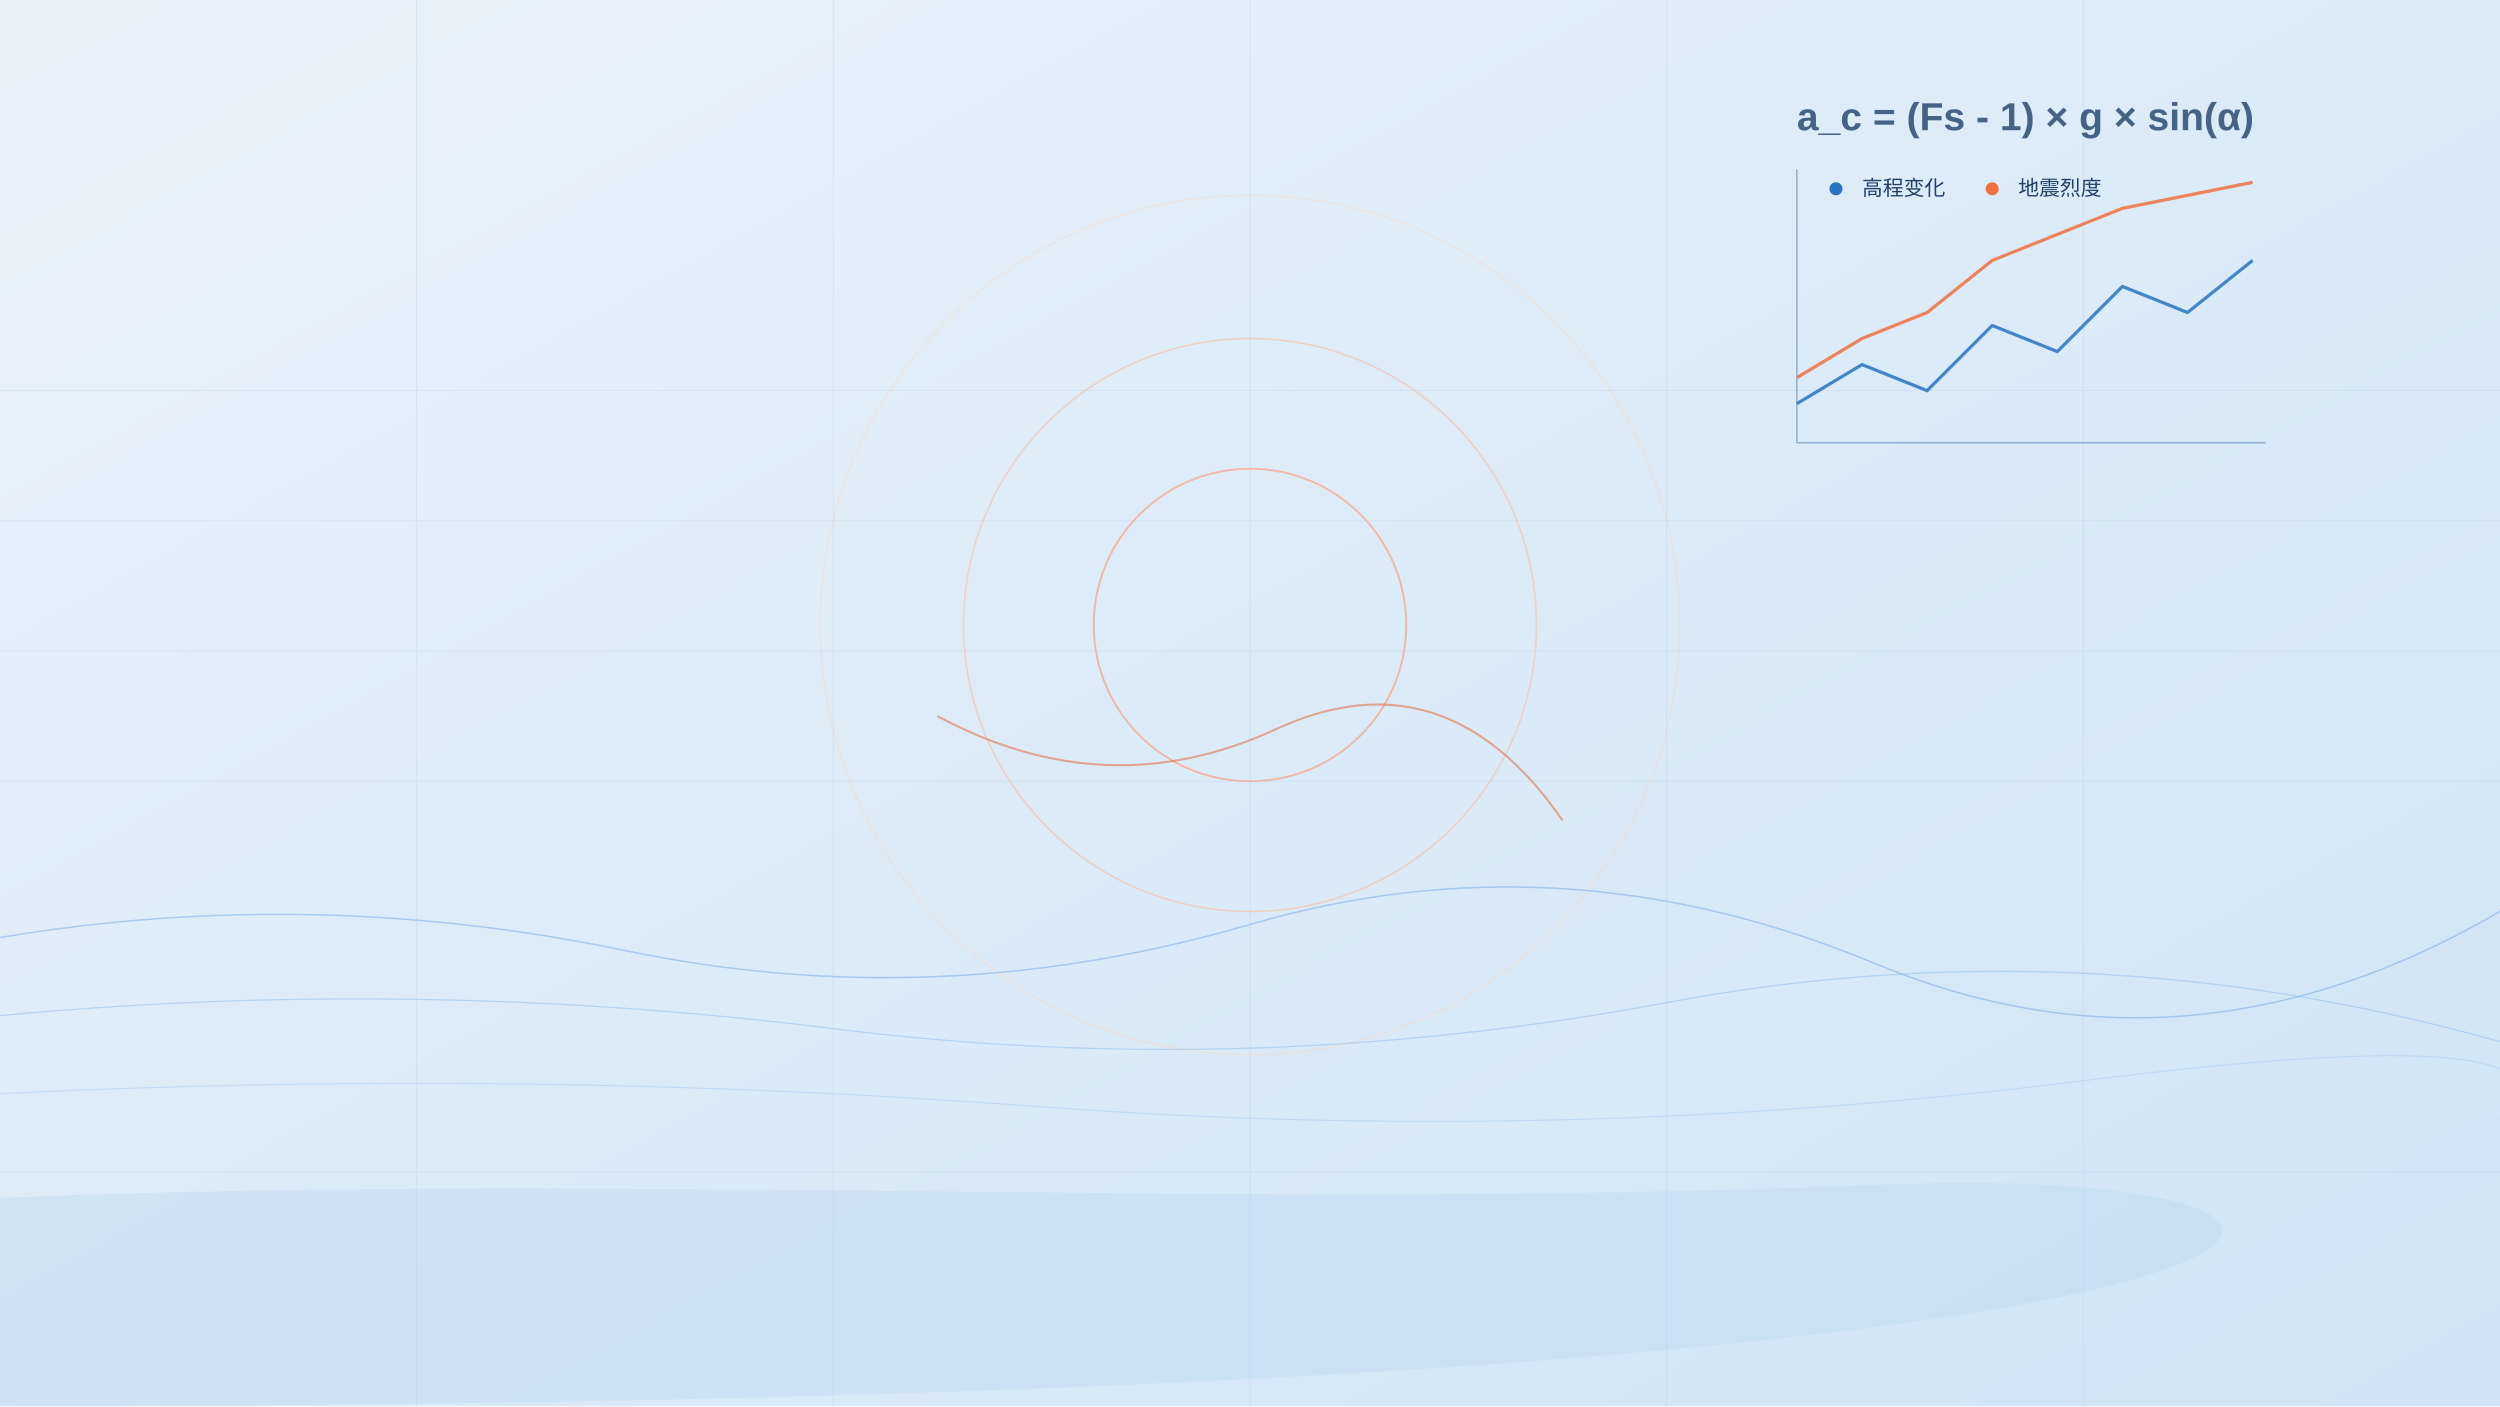
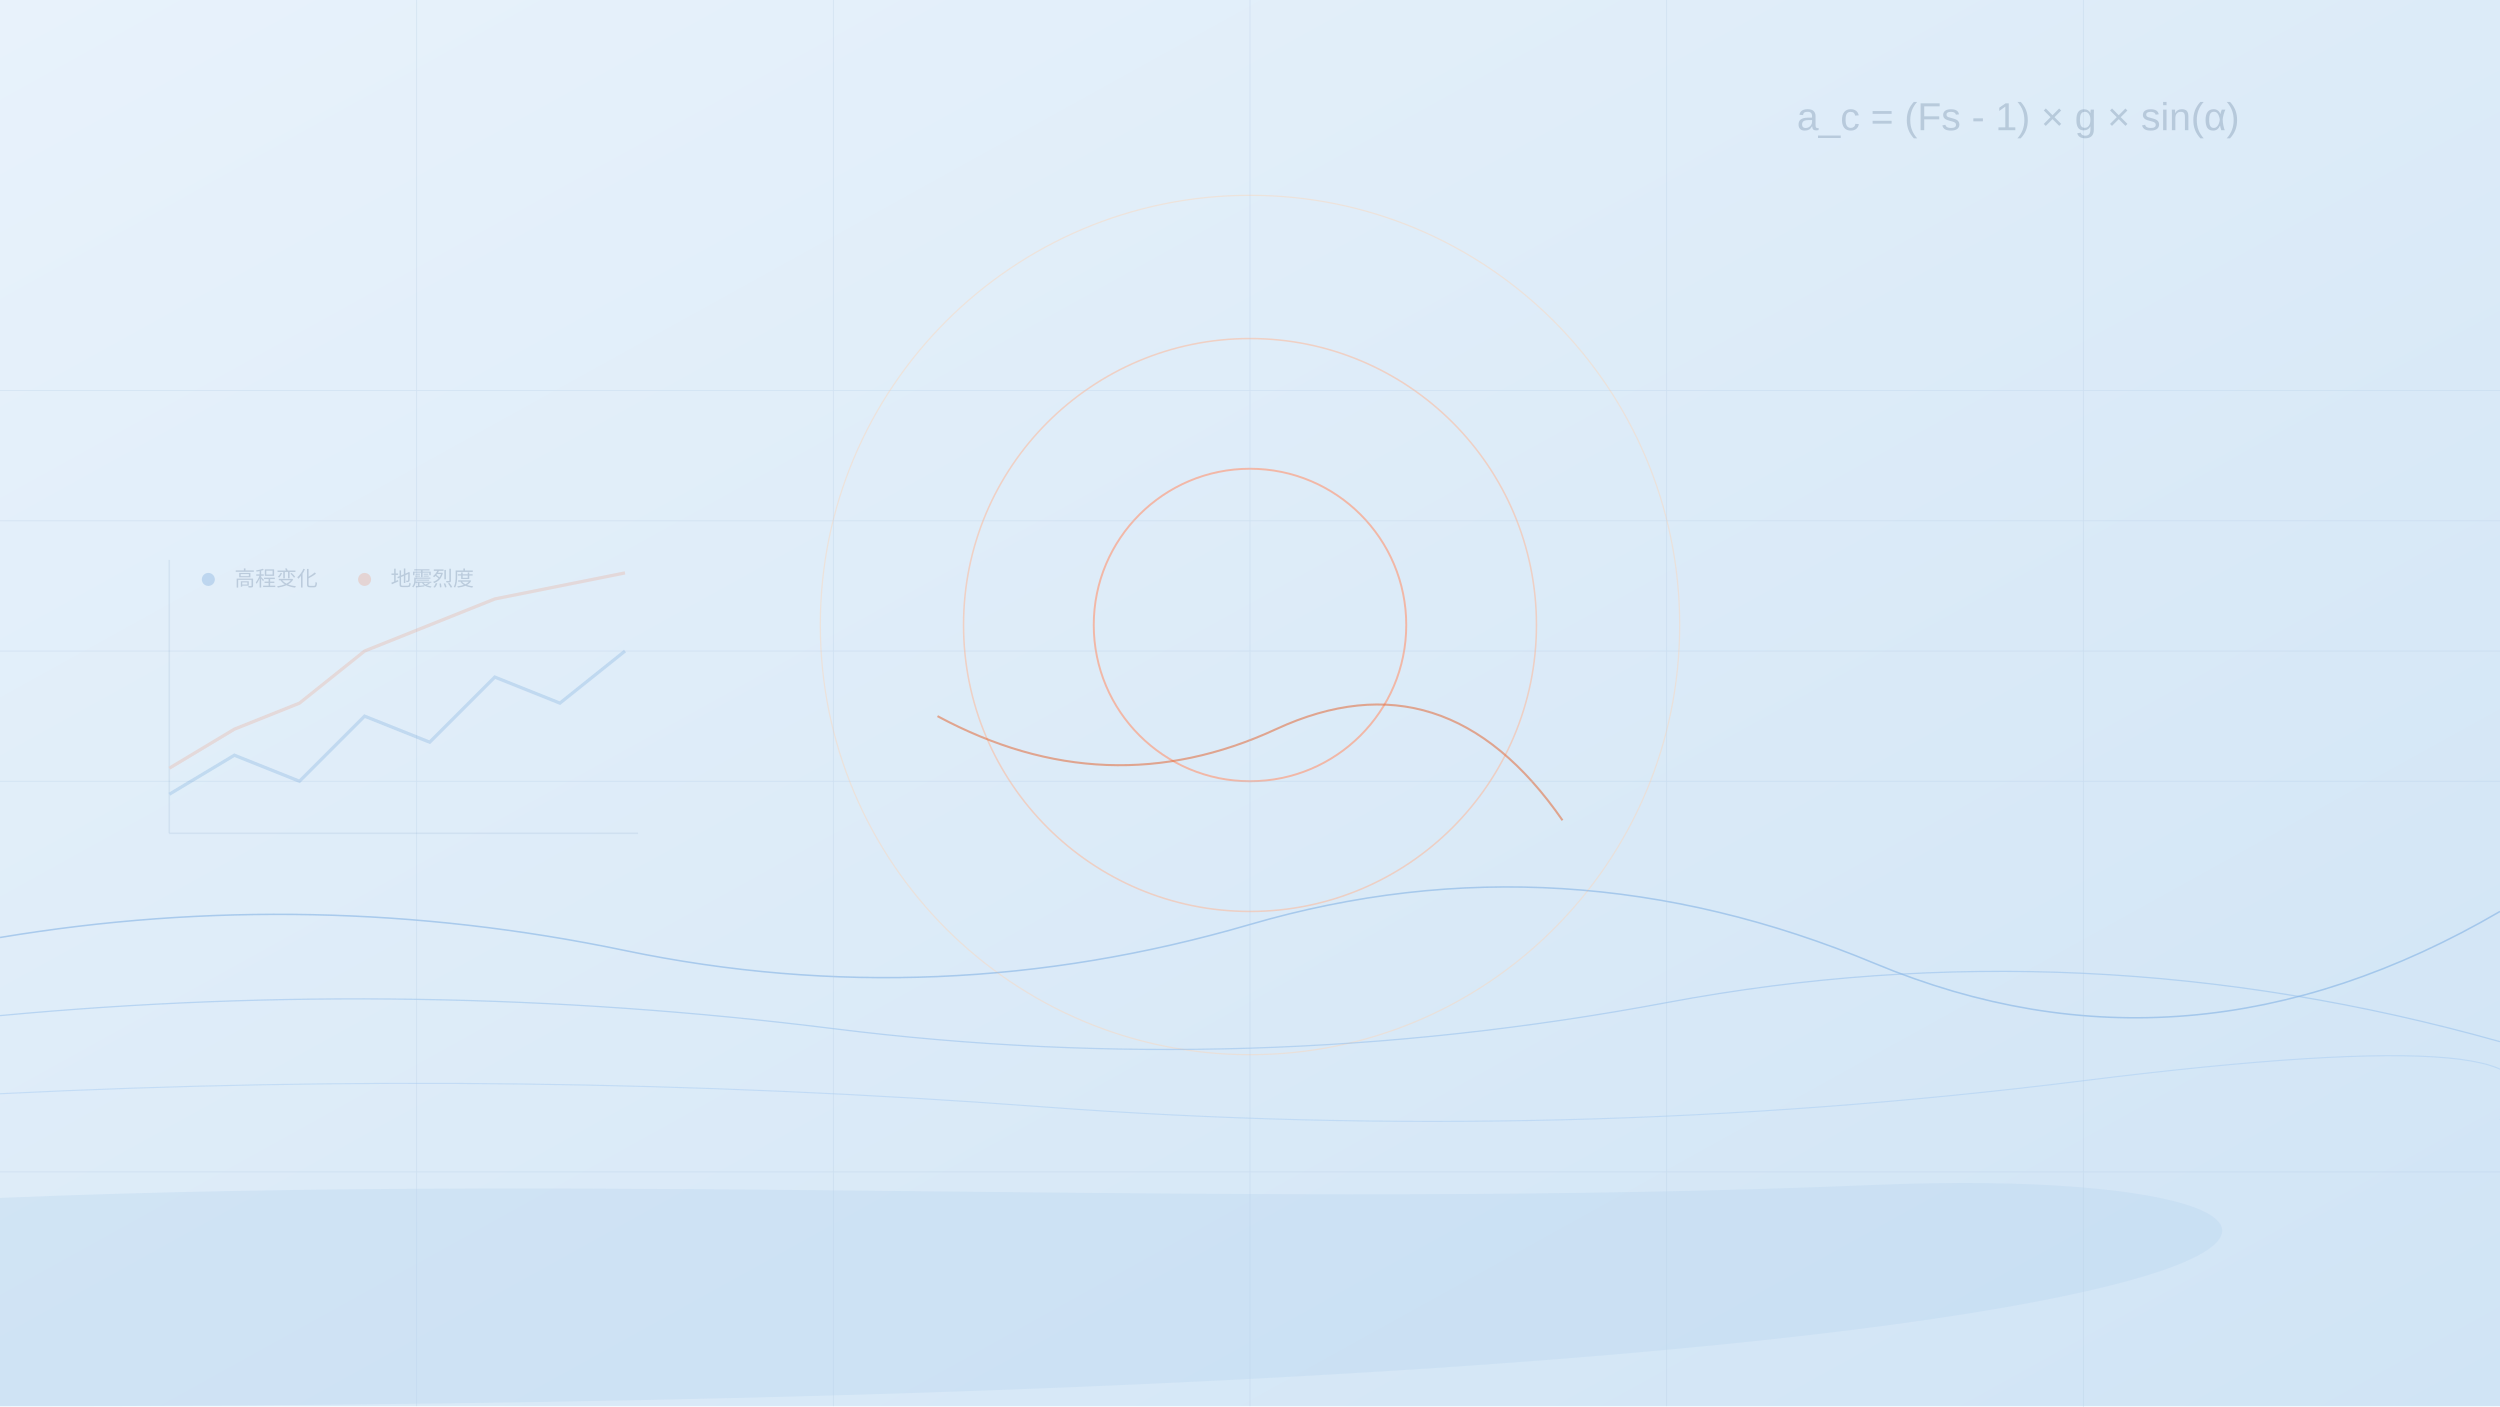
<svg xmlns="http://www.w3.org/2000/svg" width="1920" height="1080" viewBox="0 0 1920 1080">
  <defs>
    <linearGradient id="bgGrad" x1="0%" y1="0%" x2="100%" y2="100%">
      <stop offset="0%" stop-color="#e8f2fb" />
      <stop offset="100%" stop-color="#d0e4f5" />
    </linearGradient>
  </defs>
  <rect width="1920" height="1080" fill="url(#bgGrad)" />
  <circle cx="960" cy="480" r="380" fill="url(#quakeCore)" />
  <circle cx="960" cy="480" r="120" stroke="#ff9470" stroke-width="1.5" fill="none" opacity="0.6" />
  <circle cx="960" cy="480" r="220" stroke="#ffb390" stroke-width="1.2" fill="none" opacity="0.5" />
  <circle cx="960" cy="480" r="330" stroke="#ffd2b0" stroke-width="1" fill="none" opacity="0.4" />
  <path d="M0,720 Q240,680 480,730 T960,710 T1440,740 T1920,700" stroke="#73a8e0" stroke-width="1.2" fill="none" opacity="0.5" />
  <path d="M0,780 Q320,750 640,790 T1280,770 T1920,800" stroke="#87b6e8" stroke-width="1" fill="none" opacity="0.45" />
  <path d="M0,840 Q400,820 800,850 T1600,830 T1920,860" stroke="#9bc4f0" stroke-width="0.9" fill="none" opacity="0.4" />
  <path d="M720,550 Q850,620 980,560 T1200,630" stroke="#e26a38" stroke-width="1.6" fill="none" opacity="0.55" />
  <g stroke="#b0c8e2" stroke-width="0.6" opacity="0.35">
    <line x1="0" y1="300" x2="1920" y2="300" />
    <line x1="0" y1="400" x2="1920" y2="400" />
    <line x1="0" y1="500" x2="1920" y2="500" />
    <line x1="0" y1="600" x2="1920" y2="600" />
    <line x1="0" y1="900" x2="1920" y2="900" />
    <line x1="320" y1="0" x2="320" y2="1080" />
    <line x1="640" y1="0" x2="640" y2="1080" />
    <line x1="960" y1="0" x2="960" y2="1080" />
    <line x1="1280" y1="0" x2="1280" y2="1080" />
    <line x1="1600" y1="0" x2="1600" y2="1600" />
  </g>
-   <g fill="#204068" font-family="Arial,SimHei,sans-serif" font-weight="bold" opacity="0.8">
+   <g fill="#204068" font-family="Arial,SimHei,sans-serif" opacity="0.2">
    <text x="1380" y="100" font-size="30">a_c = (Fs - 1) × g × sin(α)</text>
  </g>
-   <g transform="translate(1350,110)">
+   <g transform="translate(100,410)" opacity="0.2">
    <line x1="30" y1="230" x2="390" y2="230" stroke="#608ab8" stroke-width="1.2" opacity="0.6" />
    <line x1="30" y1="20" x2="30" y2="230" stroke="#608ab8" stroke-width="1.2" opacity="0.6" />
    <path d="M30,200 L80,170 L130,190 L180,140 L230,160 L280,110 L330,130 L380,90" stroke="#2774c2" stroke-width="2.5" fill="none" opacity="0.85" />
    <path d="M30,180 L80,150 L130,130 L180,90 L230,70 L280,50 L330,40 L380,30" stroke="#f07040" stroke-width="2.5" fill="none" opacity="0.85" />
    <circle cx="60" cy="35" r="5" fill="#2774c2" />
    <text x="80" y="40" fill="#204068" font-size="16">高程变化</text>
    <circle cx="180" cy="35" r="5" fill="#f07040" />
    <text x="200" y="40" fill="#204068" font-size="16">地震烈度</text>
  </g>
  <path d="M0,920 C480,900 960,930 1440,910 1920,890 1920,1080 0,1080 Z" fill="#b8d4ee" opacity="0.35" />
</svg>
